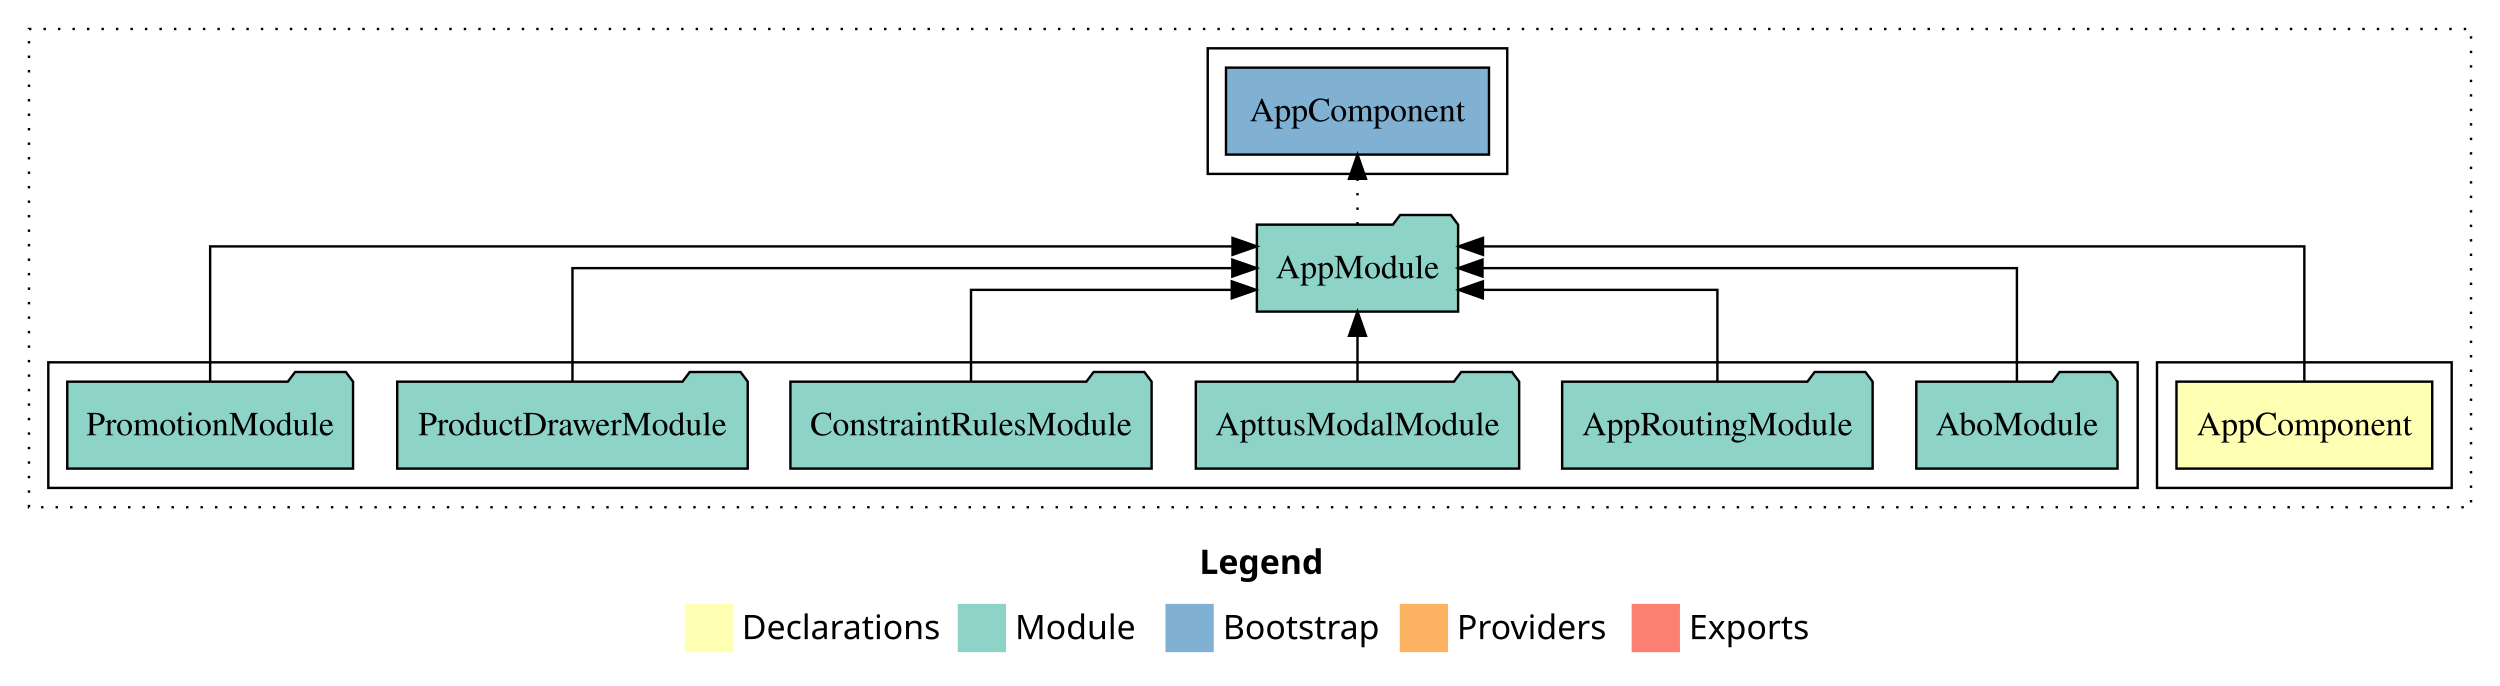
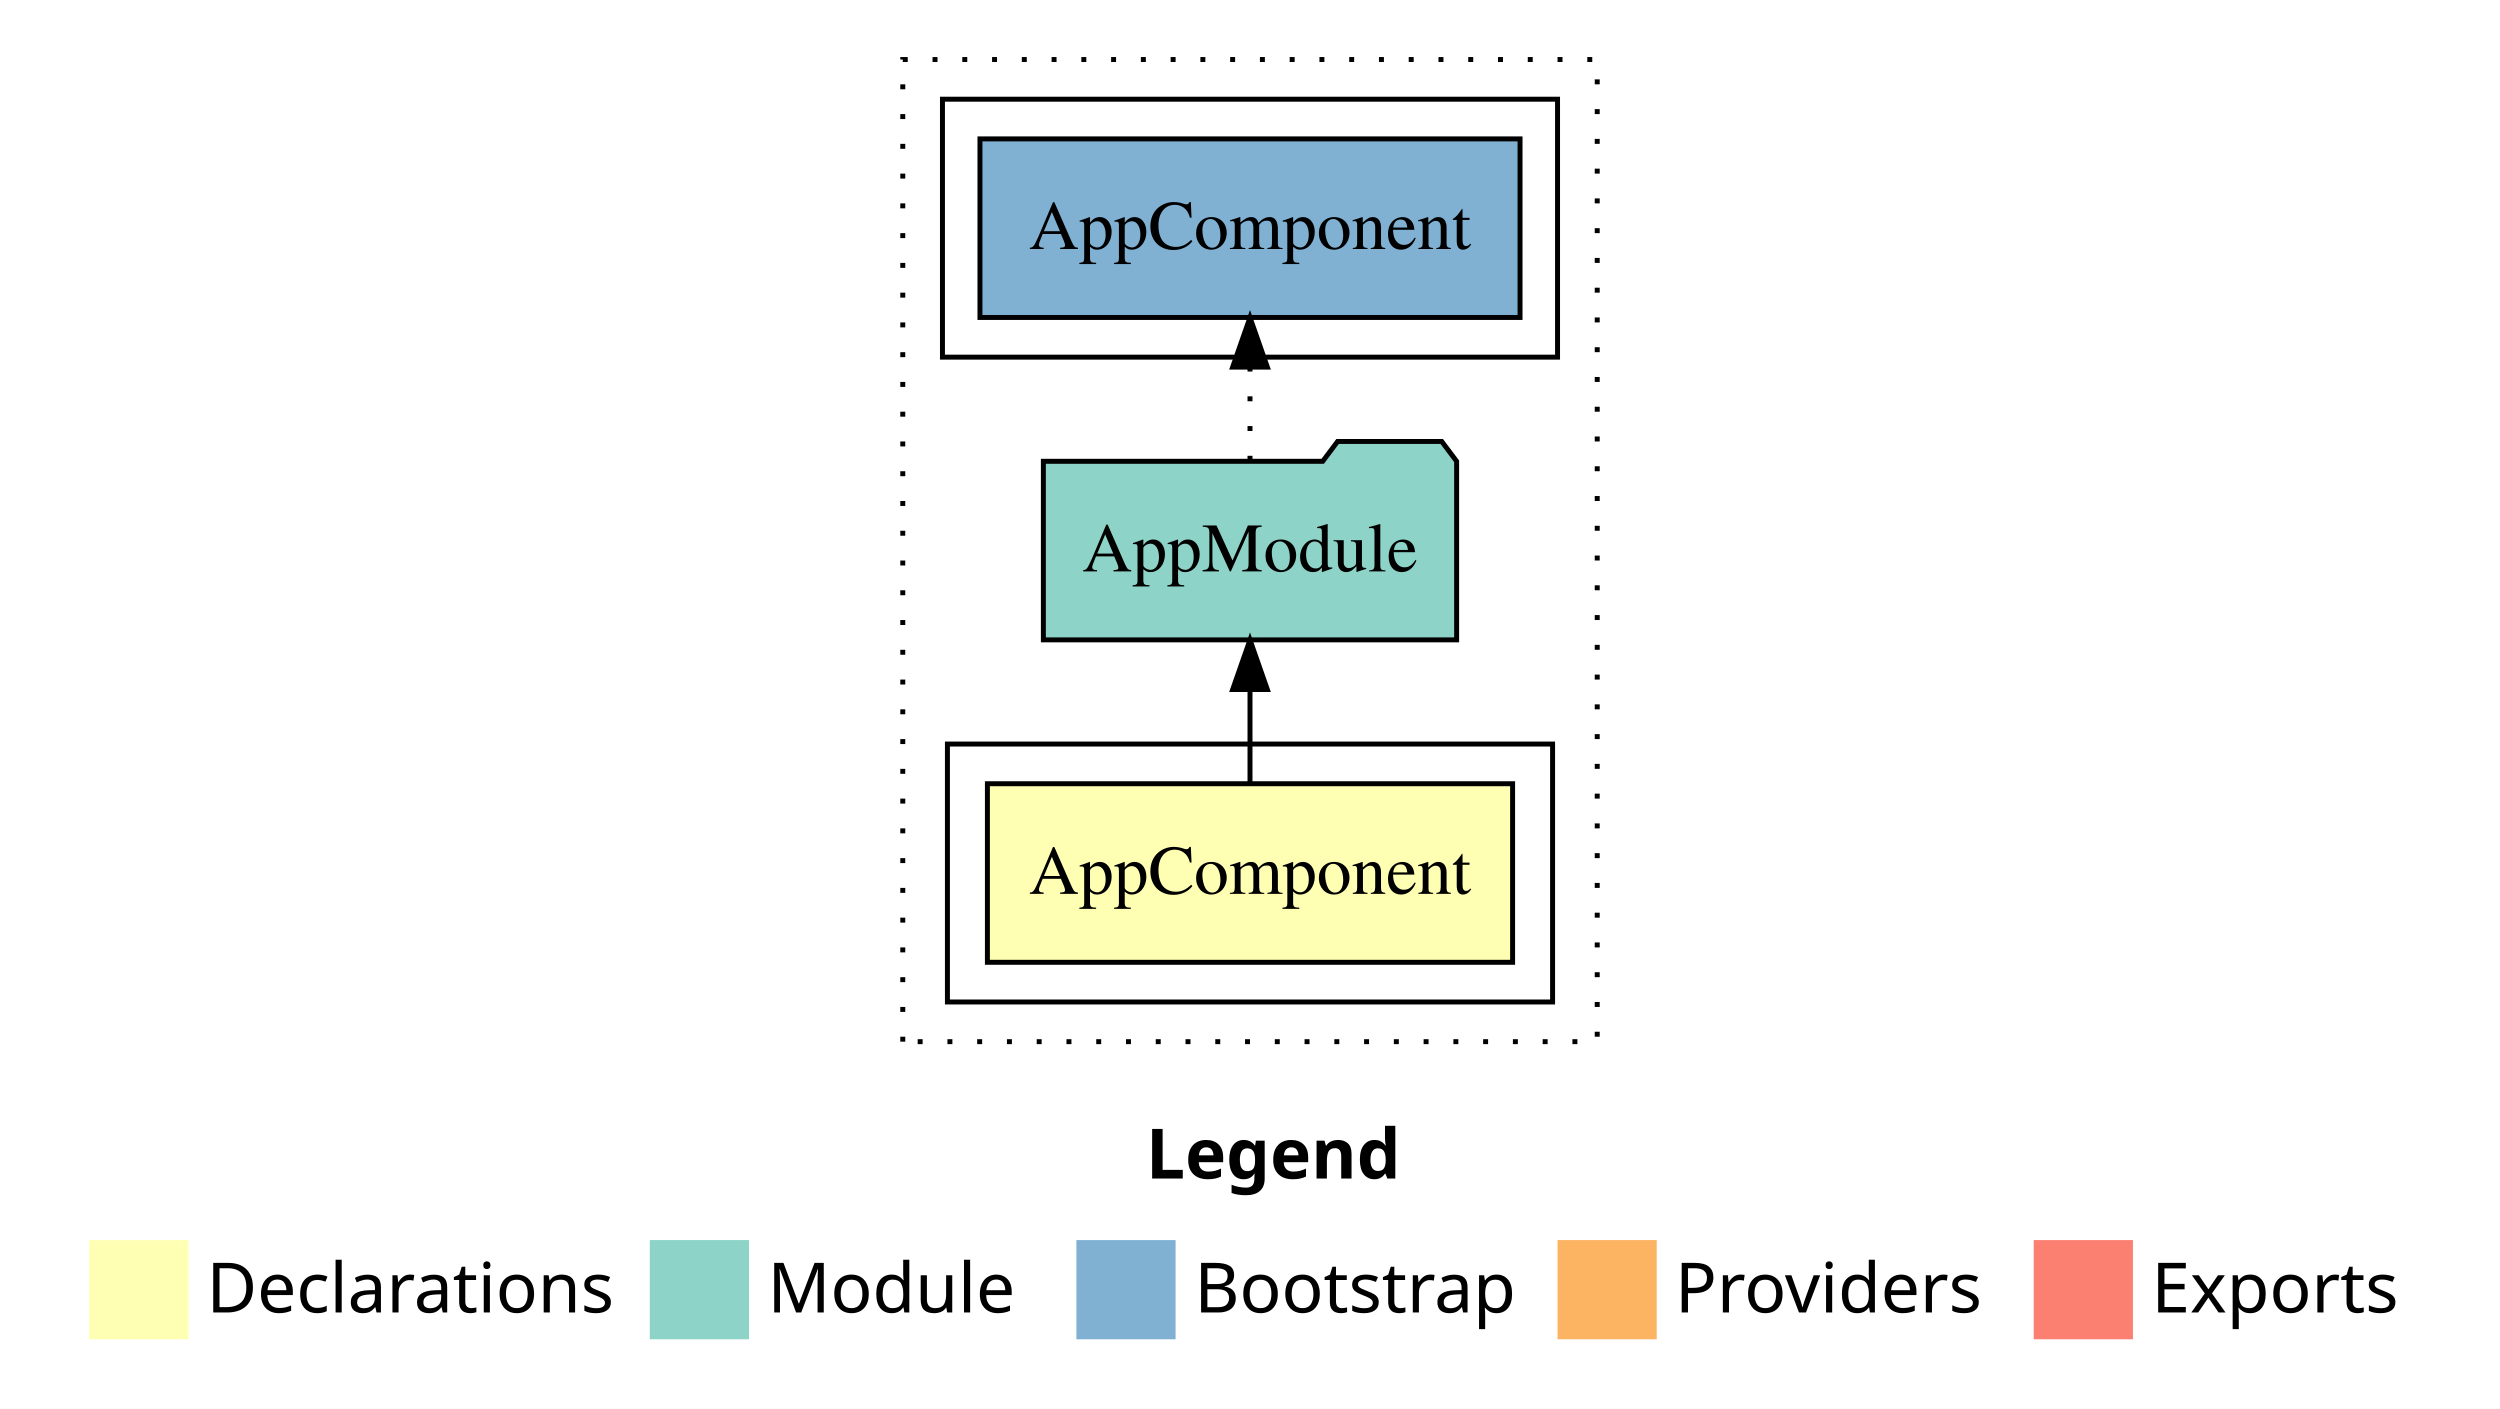
- <svg xmlns="http://www.w3.org/2000/svg" width="1035pt" height="284pt" viewBox="0.00 0.00 1035.00 284.00">
+ <svg xmlns="http://www.w3.org/2000/svg" width="504pt" height="284pt" viewBox="0.00 0.00 504.00 284.00">
  <g id="graph0" class="graph" transform="scale(1 1) rotate(0) translate(4 280)">
-     <polygon fill="#ffffff" stroke="transparent" points="-4,4 -4,-280 1031,-280 1031,4 -4,4" />
-     <text text-anchor="start" x="492.509" y="-42.4" font-family="sans-serif" font-weight="bold" font-size="14.00" fill="#000000">Legend</text>
-     <polygon fill="#ffffb3" stroke="transparent" points="279.5,-10 279.5,-30 299.5,-30 299.5,-10 279.5,-10" />
-     <text text-anchor="start" x="303.129" y="-15.4" font-family="sans-serif" font-size="14.00" fill="#000000">  Declarations</text>
-     <polygon fill="#8dd3c7" stroke="transparent" points="392.5,-10 392.5,-30 412.5,-30 412.5,-10 392.5,-10" />
-     <text text-anchor="start" x="416.225" y="-15.4" font-family="sans-serif" font-size="14.00" fill="#000000">  Module</text>
-     <polygon fill="#80b1d3" stroke="transparent" points="478.5,-10 478.5,-30 498.5,-30 498.5,-10 478.5,-10" />
-     <text text-anchor="start" x="502.281" y="-15.4" font-family="sans-serif" font-size="14.00" fill="#000000">  Bootstrap</text>
-     <polygon fill="#fdb462" stroke="transparent" points="575.5,-10 575.5,-30 595.5,-30 595.5,-10 575.5,-10" />
-     <text text-anchor="start" x="599.173" y="-15.4" font-family="sans-serif" font-size="14.00" fill="#000000">  Providers</text>
-     <polygon fill="#fb8072" stroke="transparent" points="671.5,-10 671.5,-30 691.5,-30 691.5,-10 671.5,-10" />
-     <text text-anchor="start" x="695.226" y="-15.4" font-family="sans-serif" font-size="14.00" fill="#000000">  Exports</text>
+     <polygon fill="#ffffff" stroke="transparent" points="-4,4 -4,-280 500,-280 500,4 -4,4" />
+     <text text-anchor="start" x="227.009" y="-42.4" font-family="sans-serif" font-weight="bold" font-size="14.00" fill="#000000">Legend</text>
+     <polygon fill="#ffffb3" stroke="transparent" points="14,-10 14,-30 34,-30 34,-10 14,-10" />
+     <text text-anchor="start" x="37.629" y="-15.4" font-family="sans-serif" font-size="14.00" fill="#000000">  Declarations</text>
+     <polygon fill="#8dd3c7" stroke="transparent" points="127,-10 127,-30 147,-30 147,-10 127,-10" />
+     <text text-anchor="start" x="150.725" y="-15.4" font-family="sans-serif" font-size="14.00" fill="#000000">  Module</text>
+     <polygon fill="#80b1d3" stroke="transparent" points="213,-10 213,-30 233,-30 233,-10 213,-10" />
+     <text text-anchor="start" x="236.781" y="-15.4" font-family="sans-serif" font-size="14.00" fill="#000000">  Bootstrap</text>
+     <polygon fill="#fdb462" stroke="transparent" points="310,-10 310,-30 330,-30 330,-10 310,-10" />
+     <text text-anchor="start" x="333.673" y="-15.4" font-family="sans-serif" font-size="14.00" fill="#000000">  Providers</text>
+     <polygon fill="#fb8072" stroke="transparent" points="406,-10 406,-30 426,-30 426,-10 406,-10" />
+     <text text-anchor="start" x="429.726" y="-15.4" font-family="sans-serif" font-size="14.00" fill="#000000">  Exports</text>
    <g id="clust1" class="cluster">
-       <polygon fill="none" stroke="#000000" stroke-dasharray="1,5" points="8,-70 8,-268 1019,-268 1019,-70 8,-70" />
+       <polygon fill="none" stroke="#000000" stroke-dasharray="1,5" points="178,-70 178,-268 318,-268 318,-70 178,-70" />
    </g>
    <g id="clust2" class="cluster">
-       <polygon fill="none" stroke="#000000" points="889,-78 889,-130 1011,-130 1011,-78 889,-78" />
-     </g>
-     <g id="clust4" class="cluster">
-       <polygon fill="none" stroke="#000000" points="16,-78 16,-130 881,-130 881,-78 16,-78" />
+       <polygon fill="none" stroke="#000000" points="187,-78 187,-130 309,-130 309,-78 187,-78" />
    </g>
    <g id="clust6" class="cluster">
-       <polygon fill="none" stroke="#000000" points="496,-208 496,-260 620,-260 620,-208 496,-208" />
+       <polygon fill="none" stroke="#000000" points="186,-208 186,-260 310,-260 310,-208 186,-208" />
    </g>
    <g id="node1" class="node">
-       <polygon fill="#ffffb3" stroke="#000000" points="1002.94,-122 897.06,-122 897.06,-86 1002.94,-86 1002.94,-122" />
-       <text text-anchor="middle" x="950" y="-99.8" font-family="Times,serif" font-size="14.00" fill="#000000">AppComponent</text>
+       <polygon fill="#ffffb3" stroke="#000000" points="300.94,-122 195.06,-122 195.06,-86 300.94,-86 300.94,-122" />
+       <text text-anchor="middle" x="248" y="-99.8" font-family="Times,serif" font-size="14.00" fill="#000000">AppComponent</text>
    </g>
    <g id="node2" class="node">
-       <polygon fill="#8dd3c7" stroke="#000000" points="599.657,-187 596.657,-191 575.657,-191 572.657,-187 516.343,-187 516.343,-151 599.657,-151 599.657,-187" />
-       <text text-anchor="middle" x="558" y="-164.8" font-family="Times,serif" font-size="14.00" fill="#000000">AppModule</text>
+       <polygon fill="#8dd3c7" stroke="#000000" points="289.657,-187 286.657,-191 265.657,-191 262.657,-187 206.343,-187 206.343,-151 289.657,-151 289.657,-187" />
+       <text text-anchor="middle" x="248" y="-164.8" font-family="Times,serif" font-size="14.00" fill="#000000">AppModule</text>
    </g>
    <g id="edge1" class="edge">
-       <path fill="none" stroke="#000000" d="M950,-122.292C950,-144.206 950,-178 950,-178 950,-178 609.951,-178 609.951,-178" />
-       <polygon fill="#000000" stroke="#000000" points="609.951,-174.5 599.951,-178 609.951,-181.5 609.951,-174.5" />
-     </g>
-     <g id="node9" class="node">
-       <polygon fill="#80b1d3" stroke="#000000" points="612.439,-252 503.561,-252 503.561,-216 612.439,-216 612.439,-252" />
-       <text text-anchor="middle" x="558" y="-229.8" font-family="Times,serif" font-size="14.00" fill="#000000">AppComponent </text>
-     </g>
-     <g id="edge8" class="edge">
-       <path fill="none" stroke="#000000" stroke-dasharray="1,5" d="M558,-187.106C558,-187.106 558,-205.991 558,-205.991" />
-       <polygon fill="#000000" stroke="#000000" points="554.5,-205.991 558,-215.991 561.5,-205.991 554.5,-205.991" />
+       <path fill="none" stroke="#000000" d="M248,-122.106C248,-122.106 248,-140.991 248,-140.991" />
+       <polygon fill="#000000" stroke="#000000" points="244.5,-140.991 248,-150.991 251.5,-140.991 244.5,-140.991" />
    </g>
    <g id="node3" class="node">
-       <polygon fill="#8dd3c7" stroke="#000000" points="872.657,-122 869.657,-126 848.657,-126 845.657,-122 789.343,-122 789.343,-86 872.657,-86 872.657,-122" />
-       <text text-anchor="middle" x="831" y="-99.8" font-family="Times,serif" font-size="14.00" fill="#000000">AboModule</text>
+       <polygon fill="#80b1d3" stroke="#000000" points="302.439,-252 193.561,-252 193.561,-216 302.439,-216 302.439,-252" />
+       <text text-anchor="middle" x="248" y="-229.8" font-family="Times,serif" font-size="14.00" fill="#000000">AppComponent </text>
    </g>
    <g id="edge2" class="edge">
-       <path fill="none" stroke="#000000" d="M831,-122.106C831,-141.339 831,-169 831,-169 831,-169 609.76,-169 609.76,-169" />
-       <polygon fill="#000000" stroke="#000000" points="609.76,-165.5 599.76,-169 609.76,-172.5 609.76,-165.5" />
-     </g>
-     <g id="node4" class="node">
-       <polygon fill="#8dd3c7" stroke="#000000" points="771.274,-122 768.274,-126 747.274,-126 744.274,-122 642.726,-122 642.726,-86 771.274,-86 771.274,-122" />
-       <text text-anchor="middle" x="707" y="-99.8" font-family="Times,serif" font-size="14.00" fill="#000000">AppRoutingModule</text>
-     </g>
-     <g id="edge3" class="edge">
-       <path fill="none" stroke="#000000" d="M707,-122.027C707,-138.398 707,-160 707,-160 707,-160 609.901,-160 609.901,-160" />
-       <polygon fill="#000000" stroke="#000000" points="609.901,-156.5 599.901,-160 609.901,-163.5 609.901,-156.5" />
-     </g>
-     <g id="node5" class="node">
-       <polygon fill="#8dd3c7" stroke="#000000" points="624.933,-122 621.933,-126 600.933,-126 597.933,-122 491.067,-122 491.067,-86 624.933,-86 624.933,-122" />
-       <text text-anchor="middle" x="558" y="-99.8" font-family="Times,serif" font-size="14.00" fill="#000000">ApttusModalModule</text>
-     </g>
-     <g id="edge4" class="edge">
-       <path fill="none" stroke="#000000" d="M558,-122.106C558,-122.106 558,-140.991 558,-140.991" />
-       <polygon fill="#000000" stroke="#000000" points="554.5,-140.991 558,-150.991 561.5,-140.991 554.5,-140.991" />
-     </g>
-     <g id="node6" class="node">
-       <polygon fill="#8dd3c7" stroke="#000000" points="472.765,-122 469.765,-126 448.765,-126 445.765,-122 323.235,-122 323.235,-86 472.765,-86 472.765,-122" />
-       <text text-anchor="middle" x="398" y="-99.8" font-family="Times,serif" font-size="14.00" fill="#000000">ConstraintRulesModule</text>
-     </g>
-     <g id="edge5" class="edge">
-       <path fill="none" stroke="#000000" d="M398,-122.027C398,-138.398 398,-160 398,-160 398,-160 505.962,-160 505.962,-160" />
-       <polygon fill="#000000" stroke="#000000" points="505.962,-163.5 515.962,-160 505.962,-156.5 505.962,-163.5" />
-     </g>
-     <g id="node7" class="node">
-       <polygon fill="#8dd3c7" stroke="#000000" points="305.562,-122 302.562,-126 281.562,-126 278.562,-122 160.438,-122 160.438,-86 305.562,-86 305.562,-122" />
-       <text text-anchor="middle" x="233" y="-99.8" font-family="Times,serif" font-size="14.00" fill="#000000">ProductDrawerModule</text>
-     </g>
-     <g id="edge6" class="edge">
-       <path fill="none" stroke="#000000" d="M233,-122.106C233,-141.339 233,-169 233,-169 233,-169 506.177,-169 506.177,-169" />
-       <polygon fill="#000000" stroke="#000000" points="506.177,-172.5 516.177,-169 506.177,-165.5 506.177,-172.5" />
-     </g>
-     <g id="node8" class="node">
-       <polygon fill="#8dd3c7" stroke="#000000" points="142.165,-122 139.165,-126 118.165,-126 115.165,-122 23.835,-122 23.835,-86 142.165,-86 142.165,-122" />
-       <text text-anchor="middle" x="83" y="-99.8" font-family="Times,serif" font-size="14.00" fill="#000000">PromotionModule</text>
-     </g>
-     <g id="edge7" class="edge">
-       <path fill="none" stroke="#000000" d="M83,-122.292C83,-144.206 83,-178 83,-178 83,-178 506.263,-178 506.263,-178" />
-       <polygon fill="#000000" stroke="#000000" points="506.263,-181.5 516.263,-178 506.263,-174.5 506.263,-181.5" />
+       <path fill="none" stroke="#000000" stroke-dasharray="1,5" d="M248,-187.106C248,-187.106 248,-205.991 248,-205.991" />
+       <polygon fill="#000000" stroke="#000000" points="244.5,-205.991 248,-215.991 251.5,-205.991 244.5,-205.991" />
    </g>
  </g>
</svg>
